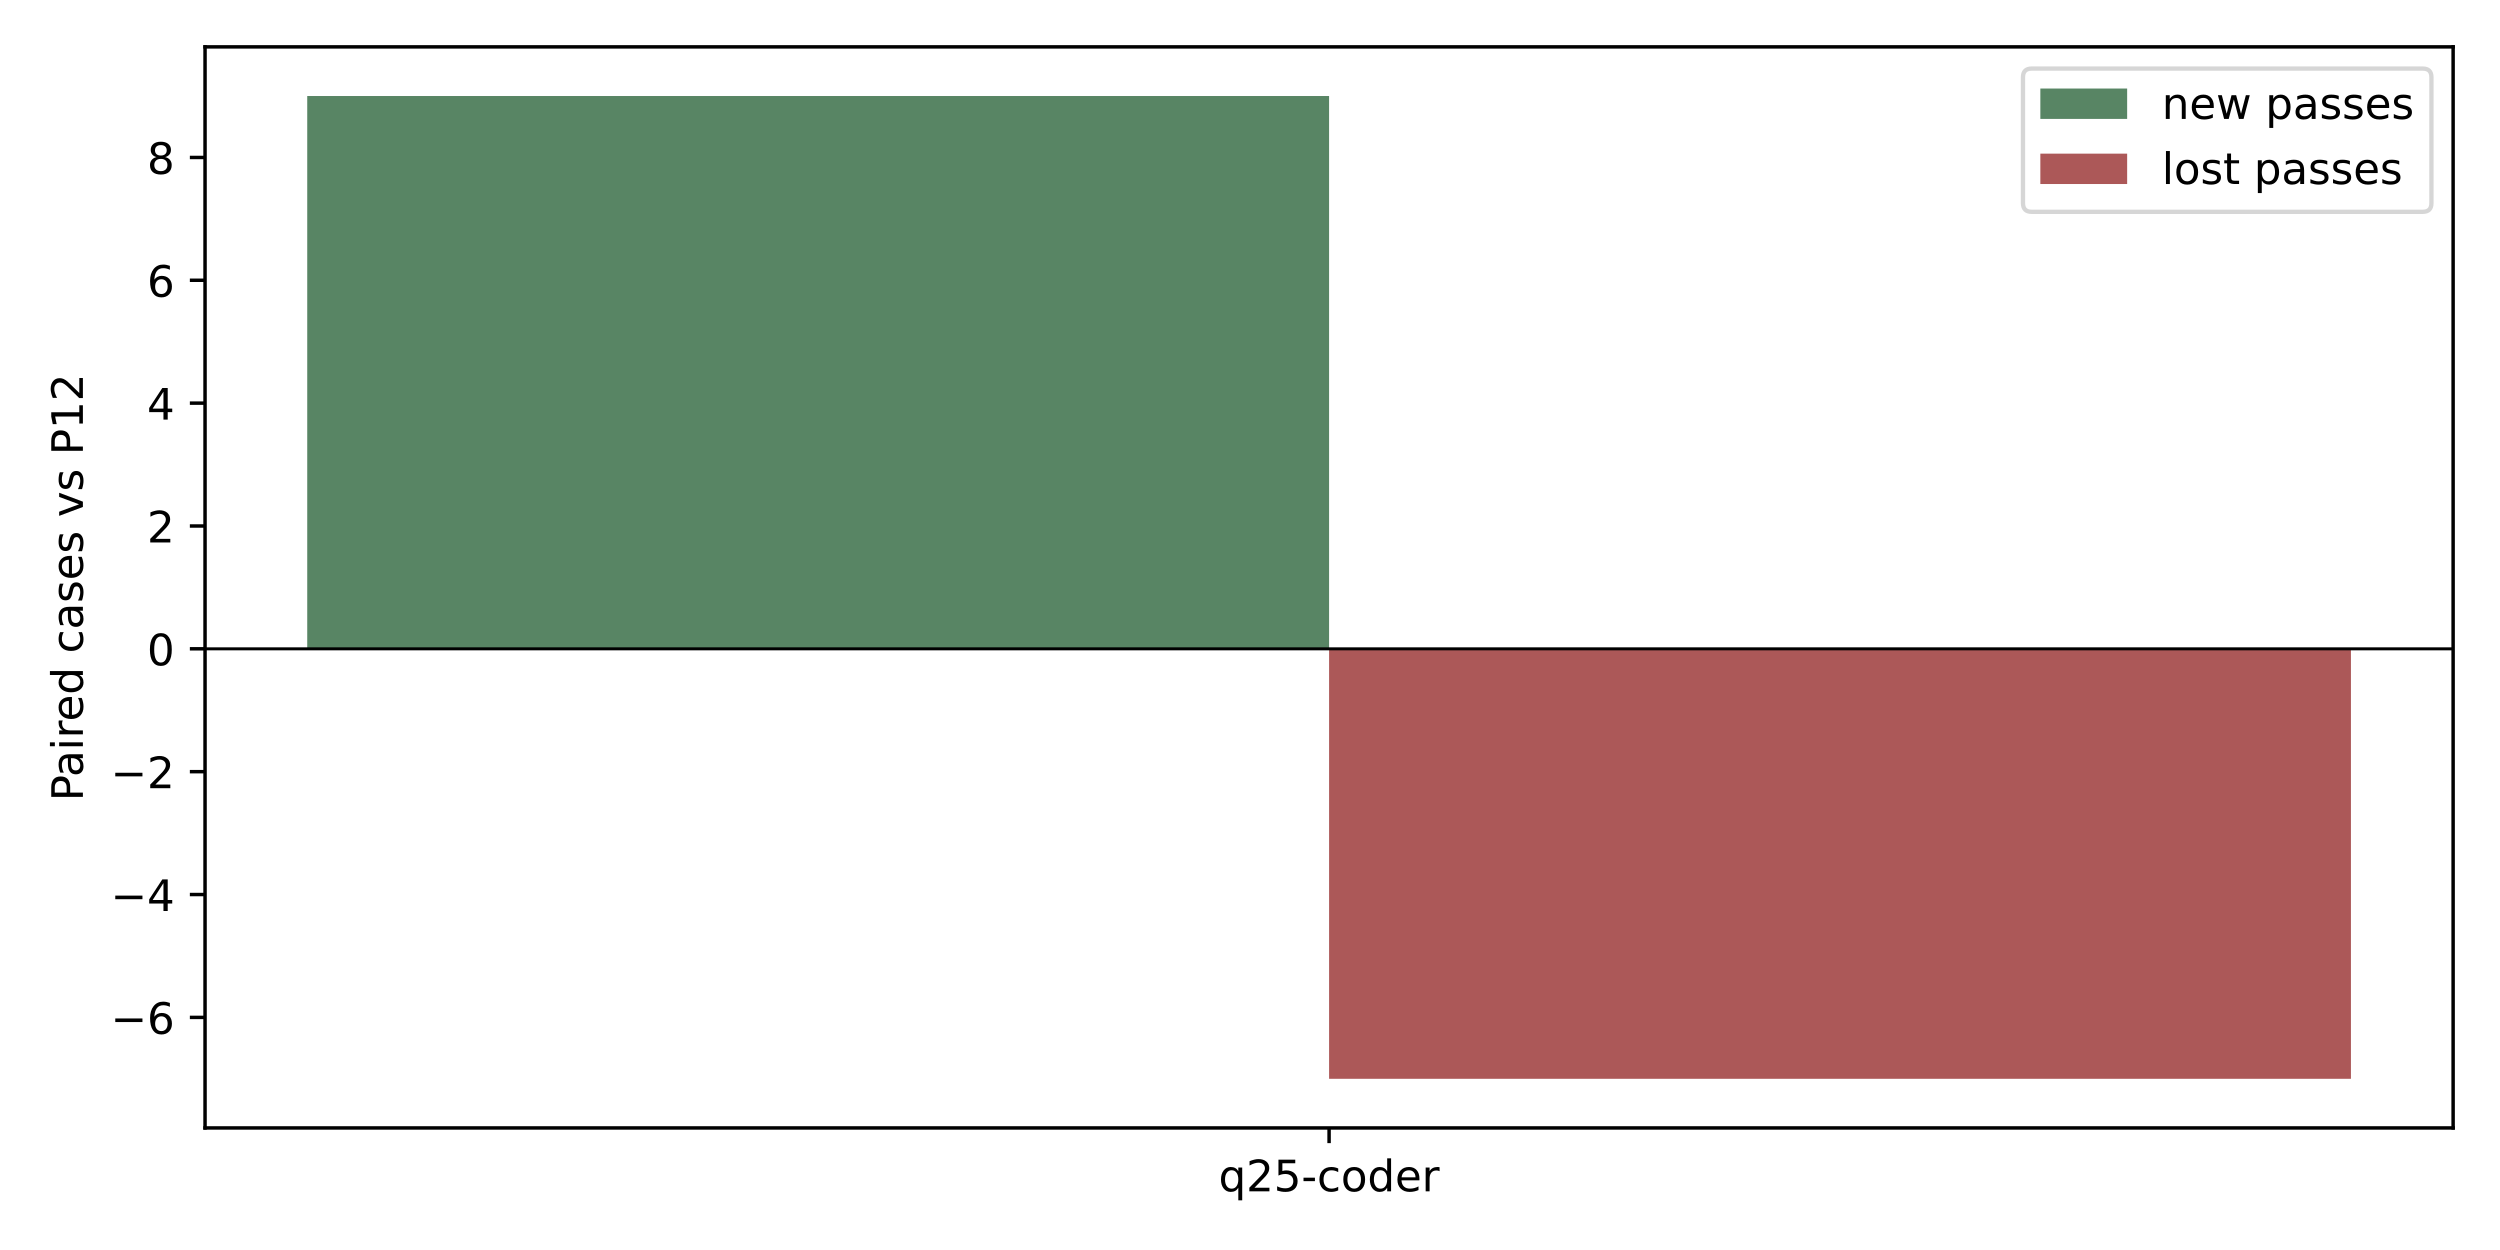
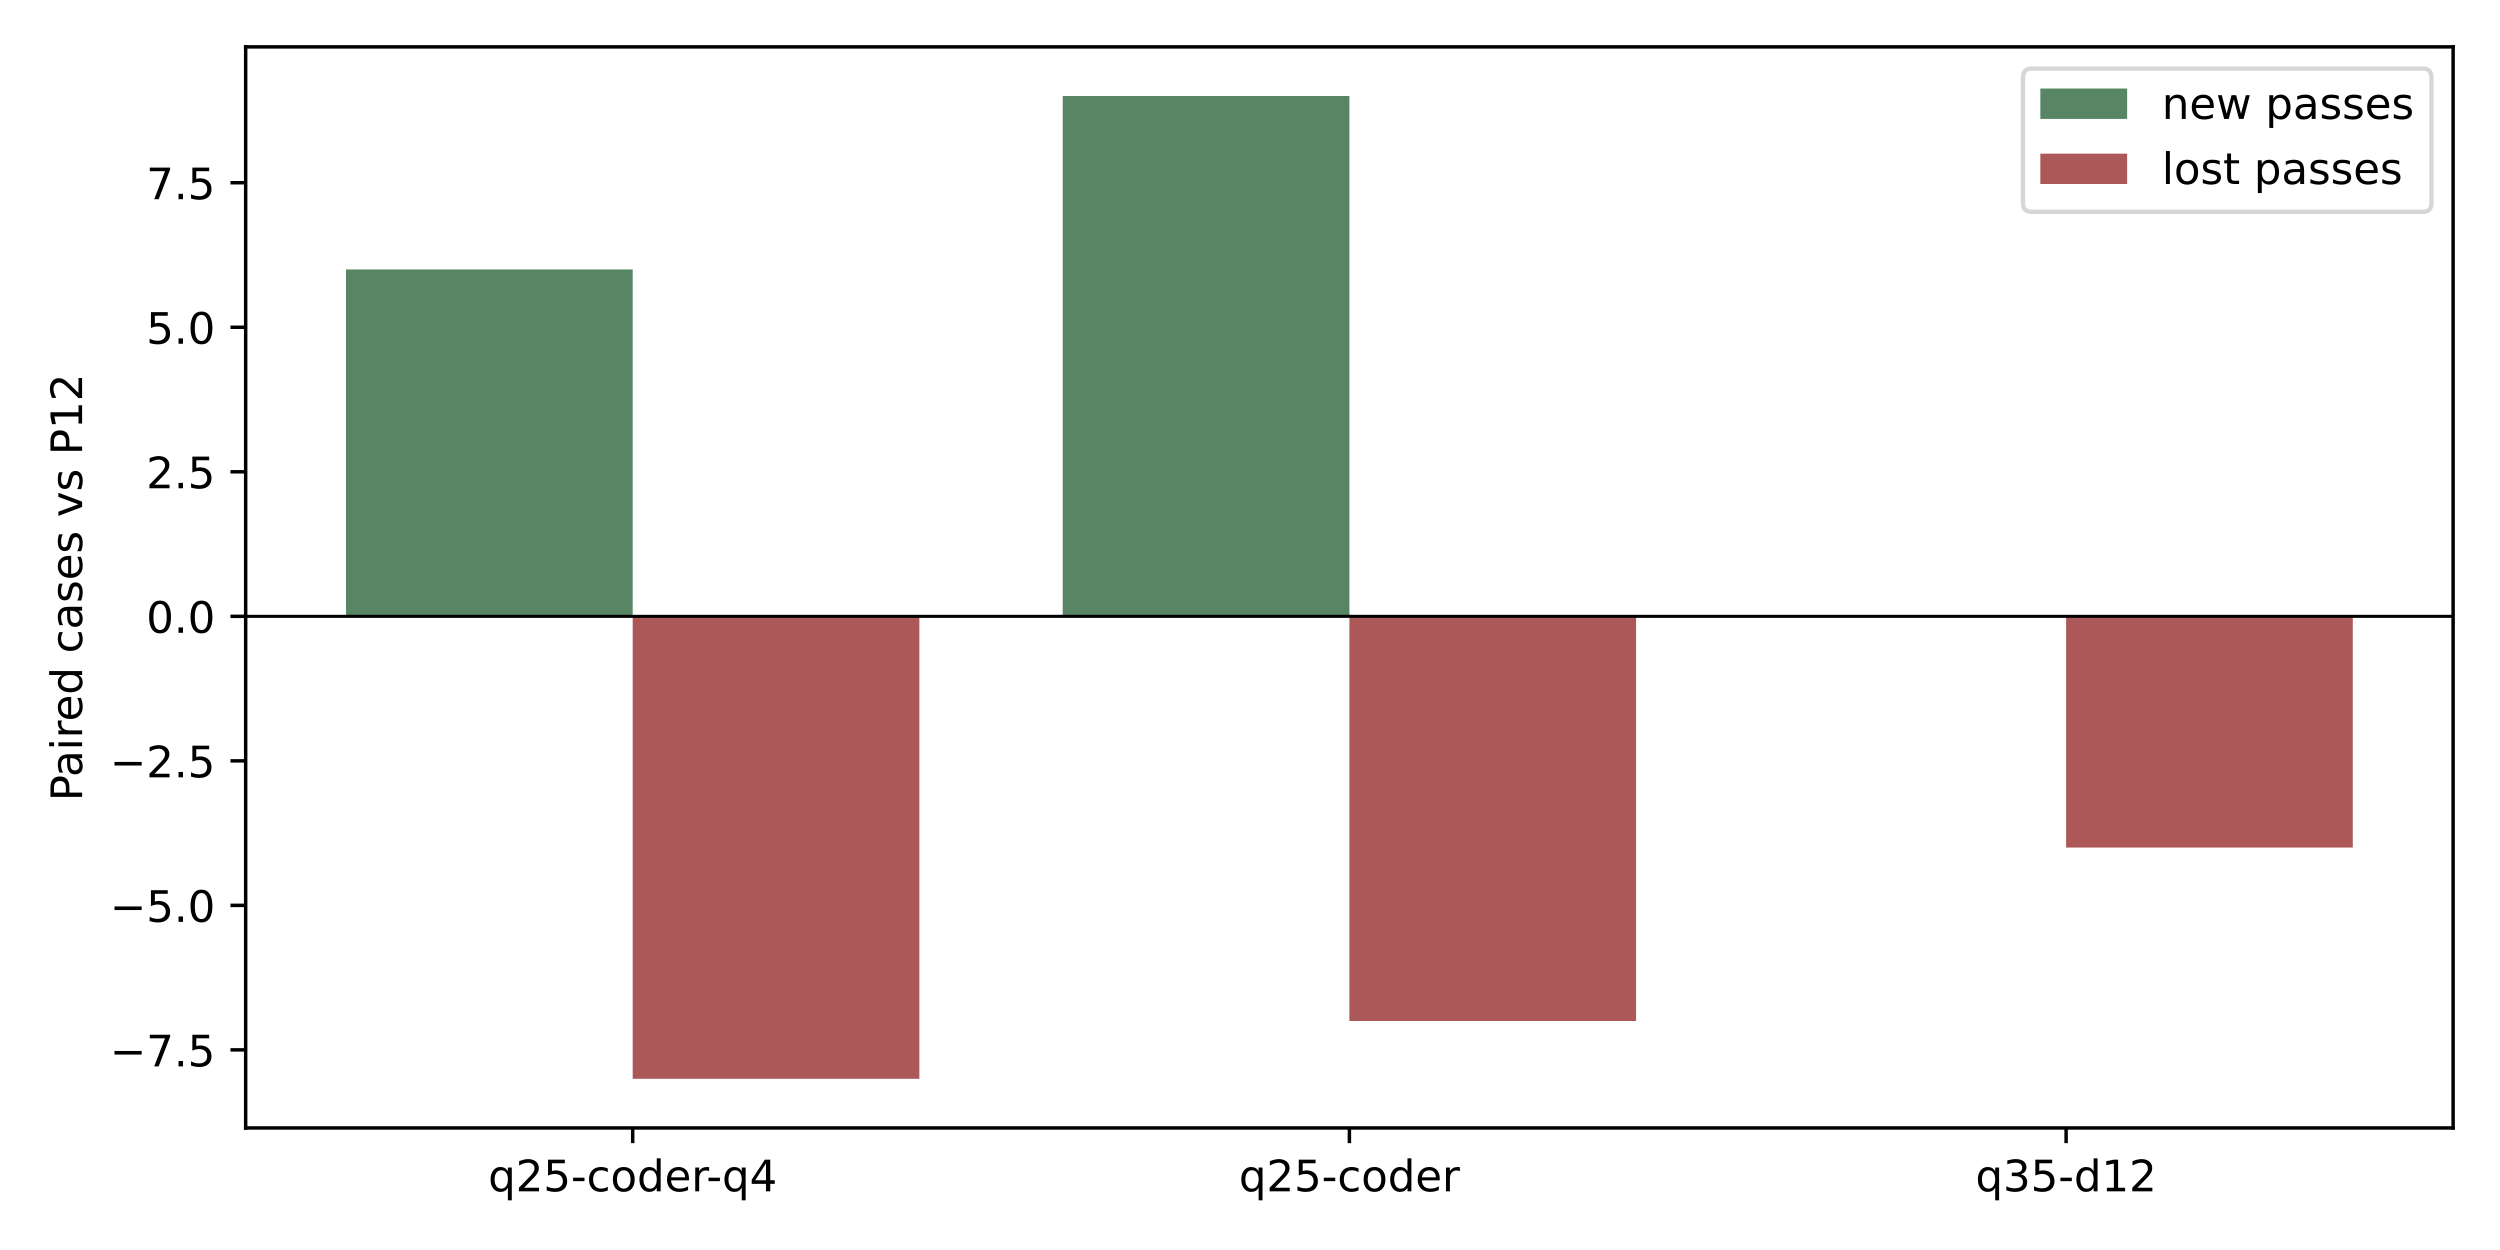
<svg xmlns="http://www.w3.org/2000/svg" xmlns:xlink="http://www.w3.org/1999/xlink" width="576pt" height="288pt" viewBox="0 0 576 288" version="1.1">
  <defs>
    <style type="text/css">*{stroke-linejoin: round; stroke-linecap: butt}</style>
  </defs>
  <g id="figure_1">
    <g id="patch_1">
-       <path d="M 0 288  L 576 288  L 576 0  L 0 0  z " style="fill: #ffffff" />
+       <path d="M 0 288 L 576 288 L 576 0 L 0 0 z " style="fill: #ffffff" />
    </g>
    <g id="axes_1">
      <g id="patch_2">
-         <path d="M 47.242 259.878  L 565.2 259.878  L 565.2 10.8  L 47.242 10.8  z " style="fill: #ffffff" />
+         <path d="M 56.602 259.878 L 565.2 259.878 L 565.2 10.8 L 56.602 10.8 z " style="fill: #ffffff" />
      </g>
      <g id="patch_3">
-         <path d="M 70.786 149.491  L 306.221 149.491  L 306.221 22.122  L 70.786 22.122  z " clip-path="url(#p731bae2069)" style="fill: #588564" />
+         <path d="M 79.72 141.999 L 145.772 141.999 L 145.772 62.081 L 79.72 62.081 z " clip-path="url(#p92dce01697)" style="fill: #588564" />
      </g>
      <g id="patch_4">
-         <path d="M 306.221 149.491  L 541.656 149.491  L 541.656 248.556  L 306.221 248.556  z " clip-path="url(#p731bae2069)" style="fill: #ac5858" />
+         <path d="M 244.85 141.999 L 310.901 141.999 L 310.901 22.122 L 244.85 22.122 z " clip-path="url(#p92dce01697)" style="fill: #588564" />
+       </g>
+       <g id="patch_5">
+         <path d="M 409.979 141.999 L 476.03 141.999 L 476.03 141.999 L 409.979 141.999 z " clip-path="url(#p92dce01697)" style="fill: #588564" />
+       </g>
+       <g id="patch_6">
+         <path d="M 145.772 141.999 L 211.824 141.999 L 211.824 248.556 L 145.772 248.556 z " clip-path="url(#p92dce01697)" style="fill: #ac5858" />
+       </g>
+       <g id="patch_7">
+         <path d="M 310.901 141.999 L 376.953 141.999 L 376.953 235.236 L 310.901 235.236 z " clip-path="url(#p92dce01697)" style="fill: #ac5858" />
+       </g>
+       <g id="patch_8">
+         <path d="M 476.03 141.999 L 542.082 141.999 L 542.082 195.277 L 476.03 195.277 z " clip-path="url(#p92dce01697)" style="fill: #ac5858" />
      </g>
      <g id="matplotlib.axis_1">
        <g id="xtick_1">
          <g id="line2d_1">
            <defs>
-               <path id="m1dcb32cf95" d="M 0 0  L 0 3.5  " style="stroke: #000000; stroke-width: 0.8" />
-             </defs>
-             <g>
-               <use xlink:href="#m1dcb32cf95" x="306.221" y="259.878" style="stroke: #000000; stroke-width: 0.8" />
+               <path id="mced499e63e" d="M 0 0 L 0 3.5 " style="stroke: #000000; stroke-width: 0.8" />
+             </defs>
+             <g>
+               <use xlink:href="#mced499e63e" x="145.772" y="259.878" style="stroke: #000000; stroke-width: 0.8" />
            </g>
          </g>
          <g id="text_1">
-             <g transform="translate(280.7657 274.4761) scale(0.1 -0.1)">
+             <g transform="translate(112.4767 274.4761) scale(0.1 -0.1)">
              <defs>
-                 <path id="DejaVuSans-54" d="M 947 1747  Q 947 1113 1208 752  Q 1469 391 1925 391  Q 2381 391 2643 752  Q 2906 1113 2906 1747  Q 2906 2381 2643 2742  Q 2381 3103 1925 3103  Q 1469 3103 1208 2742  Q 947 2381 947 1747  z M 2906 525  Q 2725 213 2448 61  Q 2172 -91 1784 -91  Q 1150 -91 751 415  Q 353 922 353 1747  Q 353 2572 751 3078  Q 1150 3584 1784 3584  Q 2172 3584 2448 3432  Q 2725 3281 2906 2969  L 2906 3500  L 3481 3500  L 3481 -1331  L 2906 -1331  L 2906 525  z " transform="scale(0.015625)" />
-                 <path id="DejaVuSans-15" d="M 1228 531  L 3431 531  L 3431 0  L 469 0  L 469 531  Q 828 903 1448 1529  Q 2069 2156 2228 2338  Q 2531 2678 2651 2914  Q 2772 3150 2772 3378  Q 2772 3750 2511 3984  Q 2250 4219 1831 4219  Q 1534 4219 1204 4116  Q 875 4013 500 3803  L 500 4441  Q 881 4594 1212 4672  Q 1544 4750 1819 4750  Q 2544 4750 2975 4387  Q 3406 4025 3406 3419  Q 3406 3131 3298 2873  Q 3191 2616 2906 2266  Q 2828 2175 2409 1742  Q 1991 1309 1228 531  z " transform="scale(0.015625)" />
-                 <path id="DejaVuSans-18" d="M 691 4666  L 3169 4666  L 3169 4134  L 1269 4134  L 1269 2991  Q 1406 3038 1543 3061  Q 1681 3084 1819 3084  Q 2600 3084 3056 2656  Q 3513 2228 3513 1497  Q 3513 744 3044 326  Q 2575 -91 1722 -91  Q 1428 -91 1123 -41  Q 819 9 494 109  L 494 744  Q 775 591 1075 516  Q 1375 441 1709 441  Q 2250 441 2565 725  Q 2881 1009 2881 1497  Q 2881 1984 2565 2268  Q 2250 2553 1709 2553  Q 1456 2553 1204 2497  Q 953 2441 691 2322  L 691 4666  z " transform="scale(0.015625)" />
-                 <path id="DejaVuSans-10" d="M 313 2009  L 1997 2009  L 1997 1497  L 313 1497  L 313 2009  z " transform="scale(0.015625)" />
-                 <path id="DejaVuSans-46" d="M 3122 3366  L 3122 2828  Q 2878 2963 2633 3030  Q 2388 3097 2138 3097  Q 1578 3097 1268 2742  Q 959 2388 959 1747  Q 959 1106 1268 751  Q 1578 397 2138 397  Q 2388 397 2633 464  Q 2878 531 3122 666  L 3122 134  Q 2881 22 2623 -34  Q 2366 -91 2075 -91  Q 1284 -91 818 406  Q 353 903 353 1747  Q 353 2603 823 3093  Q 1294 3584 2113 3584  Q 2378 3584 2631 3529  Q 2884 3475 3122 3366  z " transform="scale(0.015625)" />
-                 <path id="DejaVuSans-52" d="M 1959 3097  Q 1497 3097 1228 2736  Q 959 2375 959 1747  Q 959 1119 1226 758  Q 1494 397 1959 397  Q 2419 397 2687 759  Q 2956 1122 2956 1747  Q 2956 2369 2687 2733  Q 2419 3097 1959 3097  z M 1959 3584  Q 2709 3584 3137 3096  Q 3566 2609 3566 1747  Q 3566 888 3137 398  Q 2709 -91 1959 -91  Q 1206 -91 779 398  Q 353 888 353 1747  Q 353 2609 779 3096  Q 1206 3584 1959 3584  z " transform="scale(0.015625)" />
-                 <path id="DejaVuSans-47" d="M 2906 2969  L 2906 4863  L 3481 4863  L 3481 0  L 2906 0  L 2906 525  Q 2725 213 2448 61  Q 2172 -91 1784 -91  Q 1150 -91 751 415  Q 353 922 353 1747  Q 353 2572 751 3078  Q 1150 3584 1784 3584  Q 2172 3584 2448 3432  Q 2725 3281 2906 2969  z M 947 1747  Q 947 1113 1208 752  Q 1469 391 1925 391  Q 2381 391 2643 752  Q 2906 1113 2906 1747  Q 2906 2381 2643 2742  Q 2381 3103 1925 3103  Q 1469 3103 1208 2742  Q 947 2381 947 1747  z " transform="scale(0.015625)" />
-                 <path id="DejaVuSans-48" d="M 3597 1894  L 3597 1613  L 953 1613  Q 991 1019 1311 708  Q 1631 397 2203 397  Q 2534 397 2845 478  Q 3156 559 3463 722  L 3463 178  Q 3153 47 2828 -22  Q 2503 -91 2169 -91  Q 1331 -91 842 396  Q 353 884 353 1716  Q 353 2575 817 3079  Q 1281 3584 2069 3584  Q 2775 3584 3186 3129  Q 3597 2675 3597 1894  z M 3022 2063  Q 3016 2534 2758 2815  Q 2500 3097 2075 3097  Q 1594 3097 1305 2825  Q 1016 2553 972 2059  L 3022 2063  z " transform="scale(0.015625)" />
-                 <path id="DejaVuSans-55" d="M 2631 2963  Q 2534 3019 2420 3045  Q 2306 3072 2169 3072  Q 1681 3072 1420 2755  Q 1159 2438 1159 1844  L 1159 0  L 581 0  L 581 3500  L 1159 3500  L 1159 2956  Q 1341 3275 1631 3429  Q 1922 3584 2338 3584  Q 2397 3584 2469 3576  Q 2541 3569 2628 3553  L 2631 2963  z " transform="scale(0.015625)" />
+                 <path id="DejaVuSans-54" d="M 947 1747 Q 947 1113 1208 752 Q 1469 391 1925 391 Q 2381 391 2643 752 Q 2906 1113 2906 1747 Q 2906 2381 2643 2742 Q 2381 3103 1925 3103 Q 1469 3103 1208 2742 Q 947 2381 947 1747 z M 2906 525 Q 2725 213 2448 61 Q 2172 -91 1784 -91 Q 1150 -91 751 415 Q 353 922 353 1747 Q 353 2572 751 3078 Q 1150 3584 1784 3584 Q 2172 3584 2448 3432 Q 2725 3281 2906 2969 L 2906 3500 L 3481 3500 L 3481 -1331 L 2906 -1331 L 2906 525 z " transform="scale(0.015625)" />
+                 <path id="DejaVuSans-15" d="M 1228 531 L 3431 531 L 3431 0 L 469 0 L 469 531 Q 828 903 1448 1529 Q 2069 2156 2228 2338 Q 2531 2678 2651 2914 Q 2772 3150 2772 3378 Q 2772 3750 2511 3984 Q 2250 4219 1831 4219 Q 1534 4219 1204 4116 Q 875 4013 500 3803 L 500 4441 Q 881 4594 1212 4672 Q 1544 4750 1819 4750 Q 2544 4750 2975 4387 Q 3406 4025 3406 3419 Q 3406 3131 3298 2873 Q 3191 2616 2906 2266 Q 2828 2175 2409 1742 Q 1991 1309 1228 531 z " transform="scale(0.015625)" />
+                 <path id="DejaVuSans-18" d="M 691 4666 L 3169 4666 L 3169 4134 L 1269 4134 L 1269 2991 Q 1406 3038 1543 3061 Q 1681 3084 1819 3084 Q 2600 3084 3056 2656 Q 3513 2228 3513 1497 Q 3513 744 3044 326 Q 2575 -91 1722 -91 Q 1428 -91 1123 -41 Q 819 9 494 109 L 494 744 Q 775 591 1075 516 Q 1375 441 1709 441 Q 2250 441 2565 725 Q 2881 1009 2881 1497 Q 2881 1984 2565 2268 Q 2250 2553 1709 2553 Q 1456 2553 1204 2497 Q 953 2441 691 2322 L 691 4666 z " transform="scale(0.015625)" />
+                 <path id="DejaVuSans-10" d="M 313 2009 L 1997 2009 L 1997 1497 L 313 1497 L 313 2009 z " transform="scale(0.015625)" />
+                 <path id="DejaVuSans-46" d="M 3122 3366 L 3122 2828 Q 2878 2963 2633 3030 Q 2388 3097 2138 3097 Q 1578 3097 1268 2742 Q 959 2388 959 1747 Q 959 1106 1268 751 Q 1578 397 2138 397 Q 2388 397 2633 464 Q 2878 531 3122 666 L 3122 134 Q 2881 22 2623 -34 Q 2366 -91 2075 -91 Q 1284 -91 818 406 Q 353 903 353 1747 Q 353 2603 823 3093 Q 1294 3584 2113 3584 Q 2378 3584 2631 3529 Q 2884 3475 3122 3366 z " transform="scale(0.015625)" />
+                 <path id="DejaVuSans-52" d="M 1959 3097 Q 1497 3097 1228 2736 Q 959 2375 959 1747 Q 959 1119 1226 758 Q 1494 397 1959 397 Q 2419 397 2687 759 Q 2956 1122 2956 1747 Q 2956 2369 2687 2733 Q 2419 3097 1959 3097 z M 1959 3584 Q 2709 3584 3137 3096 Q 3566 2609 3566 1747 Q 3566 888 3137 398 Q 2709 -91 1959 -91 Q 1206 -91 779 398 Q 353 888 353 1747 Q 353 2609 779 3096 Q 1206 3584 1959 3584 z " transform="scale(0.015625)" />
+                 <path id="DejaVuSans-47" d="M 2906 2969 L 2906 4863 L 3481 4863 L 3481 0 L 2906 0 L 2906 525 Q 2725 213 2448 61 Q 2172 -91 1784 -91 Q 1150 -91 751 415 Q 353 922 353 1747 Q 353 2572 751 3078 Q 1150 3584 1784 3584 Q 2172 3584 2448 3432 Q 2725 3281 2906 2969 z M 947 1747 Q 947 1113 1208 752 Q 1469 391 1925 391 Q 2381 391 2643 752 Q 2906 1113 2906 1747 Q 2906 2381 2643 2742 Q 2381 3103 1925 3103 Q 1469 3103 1208 2742 Q 947 2381 947 1747 z " transform="scale(0.015625)" />
+                 <path id="DejaVuSans-48" d="M 3597 1894 L 3597 1613 L 953 1613 Q 991 1019 1311 708 Q 1631 397 2203 397 Q 2534 397 2845 478 Q 3156 559 3463 722 L 3463 178 Q 3153 47 2828 -22 Q 2503 -91 2169 -91 Q 1331 -91 842 396 Q 353 884 353 1716 Q 353 2575 817 3079 Q 1281 3584 2069 3584 Q 2775 3584 3186 3129 Q 3597 2675 3597 1894 z M 3022 2063 Q 3016 2534 2758 2815 Q 2500 3097 2075 3097 Q 1594 3097 1305 2825 Q 1016 2553 972 2059 L 3022 2063 z " transform="scale(0.015625)" />
+                 <path id="DejaVuSans-55" d="M 2631 2963 Q 2534 3019 2420 3045 Q 2306 3072 2169 3072 Q 1681 3072 1420 2755 Q 1159 2438 1159 1844 L 1159 0 L 581 0 L 581 3500 L 1159 3500 L 1159 2956 Q 1341 3275 1631 3429 Q 1922 3584 2338 3584 Q 2397 3584 2469 3576 Q 2541 3569 2628 3553 L 2631 2963 z " transform="scale(0.015625)" />
+                 <path id="DejaVuSans-17" d="M 2419 4116 L 825 1625 L 2419 1625 L 2419 4116 z M 2253 4666 L 3047 4666 L 3047 1625 L 3713 1625 L 3713 1100 L 3047 1100 L 3047 0 L 2419 0 L 2419 1100 L 313 1100 L 313 1709 L 2253 4666 z " transform="scale(0.015625)" />
              </defs>
              <use xlink:href="#DejaVuSans-54" />
              <use xlink:href="#DejaVuSans-15" transform="translate(63.48438 0)" />
              <use xlink:href="#DejaVuSans-18" transform="translate(127.1094 0)" />
              <use xlink:href="#DejaVuSans-10" transform="translate(190.7344 0)" />
              <use xlink:href="#DejaVuSans-46" transform="translate(226.8125 0)" />
              <use xlink:href="#DejaVuSans-52" transform="translate(281.7969 0)" />
              <use xlink:href="#DejaVuSans-47" transform="translate(342.9844 0)" />
              <use xlink:href="#DejaVuSans-48" transform="translate(406.4688 0)" />
              <use xlink:href="#DejaVuSans-55" transform="translate(468 0)" />
+               <use xlink:href="#DejaVuSans-10" transform="translate(502.7188 0)" />
+               <use xlink:href="#DejaVuSans-54" transform="translate(538.7969 0)" />
+               <use xlink:href="#DejaVuSans-17" transform="translate(602.2812 0)" />
+             </g>
+           </g>
+         </g>
+         <g id="xtick_2">
+           <g id="line2d_2">
+             <g>
+               <use xlink:href="#mced499e63e" x="310.901" y="259.878" style="stroke: #000000; stroke-width: 0.8" />
+             </g>
+           </g>
+           <g id="text_2">
+             <g transform="translate(285.4457 274.4761) scale(0.1 -0.1)">
+               <use xlink:href="#DejaVuSans-54" />
+               <use xlink:href="#DejaVuSans-15" transform="translate(63.48438 0)" />
+               <use xlink:href="#DejaVuSans-18" transform="translate(127.1094 0)" />
+               <use xlink:href="#DejaVuSans-10" transform="translate(190.7344 0)" />
+               <use xlink:href="#DejaVuSans-46" transform="translate(226.8125 0)" />
+               <use xlink:href="#DejaVuSans-52" transform="translate(281.7969 0)" />
+               <use xlink:href="#DejaVuSans-47" transform="translate(342.9844 0)" />
+               <use xlink:href="#DejaVuSans-48" transform="translate(406.4688 0)" />
+               <use xlink:href="#DejaVuSans-55" transform="translate(468 0)" />
+             </g>
+           </g>
+         </g>
+         <g id="xtick_3">
+           <g id="line2d_3">
+             <g>
+               <use xlink:href="#mced499e63e" x="476.03" y="259.878" style="stroke: #000000; stroke-width: 0.8" />
+             </g>
+           </g>
+           <g id="text_3">
+             <g transform="translate(455.1529 274.4761) scale(0.1 -0.1)">
+               <defs>
+                 <path id="DejaVuSans-16" d="M 2597 2516 Q 3050 2419 3304 2112 Q 3559 1806 3559 1356 Q 3559 666 3084 287 Q 2609 -91 1734 -91 Q 1441 -91 1130 -33 Q 819 25 488 141 L 488 750 Q 750 597 1062 519 Q 1375 441 1716 441 Q 2309 441 2620 675 Q 2931 909 2931 1356 Q 2931 1769 2642 2001 Q 2353 2234 1838 2234 L 1294 2234 L 1294 2753 L 1863 2753 Q 2328 2753 2575 2939 Q 2822 3125 2822 3475 Q 2822 3834 2567 4026 Q 2313 4219 1838 4219 Q 1578 4219 1281 4162 Q 984 4106 628 3988 L 628 4550 Q 988 4650 1302 4700 Q 1616 4750 1894 4750 Q 2613 4750 3031 4423 Q 3450 4097 3450 3541 Q 3450 3153 3228 2886 Q 3006 2619 2597 2516 z " transform="scale(0.015625)" />
+                 <path id="DejaVuSans-14" d="M 794 531 L 1825 531 L 1825 4091 L 703 3866 L 703 4441 L 1819 4666 L 2450 4666 L 2450 531 L 3481 531 L 3481 0 L 794 0 L 794 531 z " transform="scale(0.015625)" />
+               </defs>
+               <use xlink:href="#DejaVuSans-54" />
+               <use xlink:href="#DejaVuSans-16" transform="translate(63.48438 0)" />
+               <use xlink:href="#DejaVuSans-18" transform="translate(127.1094 0)" />
+               <use xlink:href="#DejaVuSans-10" transform="translate(190.7344 0)" />
+               <use xlink:href="#DejaVuSans-47" transform="translate(226.8125 0)" />
+               <use xlink:href="#DejaVuSans-14" transform="translate(290.2969 0)" />
+               <use xlink:href="#DejaVuSans-15" transform="translate(353.9219 0)" />
            </g>
          </g>
        </g>
      </g>
      <g id="matplotlib.axis_2">
        <g id="ytick_1">
-           <g id="line2d_2">
-             <defs>
-               <path id="m003f78b3e0" d="M 0 0  L -3.5 0  " style="stroke: #000000; stroke-width: 0.8" />
-             </defs>
-             <g>
-               <use xlink:href="#m003f78b3e0" x="47.242" y="234.404" style="stroke: #000000; stroke-width: 0.8" />
-             </g>
-           </g>
-           <g id="text_2">
-             <g transform="translate(25.50016 238.2026) scale(0.1 -0.1)">
+           <g id="line2d_4">
+             <defs>
+               <path id="m0c34bf6de0" d="M 0 0 L -3.5 0 " style="stroke: #000000; stroke-width: 0.8" />
+             </defs>
+             <g>
+               <use xlink:href="#m0c34bf6de0" x="56.602" y="241.896" style="stroke: #000000; stroke-width: 0.8" />
+             </g>
+           </g>
+           <g id="text_4">
+             <g transform="translate(25.31953 245.6949) scale(0.1 -0.1)">
              <defs>
-                 <path id="DejaVuSans-c9c" d="M 678 2272  L 4684 2272  L 4684 1741  L 678 1741  L 678 2272  z " transform="scale(0.015625)" />
-                 <path id="DejaVuSans-19" d="M 2113 2584  Q 1688 2584 1439 2293  Q 1191 2003 1191 1497  Q 1191 994 1439 701  Q 1688 409 2113 409  Q 2538 409 2786 701  Q 3034 994 3034 1497  Q 3034 2003 2786 2293  Q 2538 2584 2113 2584  z M 3366 4563  L 3366 3988  Q 3128 4100 2886 4159  Q 2644 4219 2406 4219  Q 1781 4219 1451 3797  Q 1122 3375 1075 2522  Q 1259 2794 1537 2939  Q 1816 3084 2150 3084  Q 2853 3084 3261 2657  Q 3669 2231 3669 1497  Q 3669 778 3244 343  Q 2819 -91 2113 -91  Q 1303 -91 875 529  Q 447 1150 447 2328  Q 447 3434 972 4092  Q 1497 4750 2381 4750  Q 2619 4750 2861 4703  Q 3103 4656 3366 4563  z " transform="scale(0.015625)" />
+                 <path id="DejaVuSans-c9c" d="M 678 2272 L 4684 2272 L 4684 1741 L 678 1741 L 678 2272 z " transform="scale(0.015625)" />
+                 <path id="DejaVuSans-1a" d="M 525 4666 L 3525 4666 L 3525 4397 L 1831 0 L 1172 0 L 2766 4134 L 525 4134 L 525 4666 z " transform="scale(0.015625)" />
+                 <path id="DejaVuSans-11" d="M 684 794 L 1344 794 L 1344 0 L 684 0 L 684 794 z " transform="scale(0.015625)" />
              </defs>
              <use xlink:href="#DejaVuSans-c9c" />
-               <use xlink:href="#DejaVuSans-19" transform="translate(83.79688 0)" />
+               <use xlink:href="#DejaVuSans-1a" transform="translate(83.79688 0)" />
+               <use xlink:href="#DejaVuSans-11" transform="translate(147.4219 0)" />
+               <use xlink:href="#DejaVuSans-18" transform="translate(179.2031 0)" />
            </g>
          </g>
        </g>
        <g id="ytick_2">
-           <g id="line2d_3">
-             <g>
-               <use xlink:href="#m003f78b3e0" x="47.242" y="206.1" style="stroke: #000000; stroke-width: 0.8" />
-             </g>
-           </g>
-           <g id="text_3">
-             <g transform="translate(25.50016 209.8984) scale(0.1 -0.1)">
+           <g id="line2d_5">
+             <g>
+               <use xlink:href="#m0c34bf6de0" x="56.602" y="208.597" style="stroke: #000000; stroke-width: 0.8" />
+             </g>
+           </g>
+           <g id="text_5">
+             <g transform="translate(25.31953 212.3958) scale(0.1 -0.1)">
              <defs>
-                 <path id="DejaVuSans-17" d="M 2419 4116  L 825 1625  L 2419 1625  L 2419 4116  z M 2253 4666  L 3047 4666  L 3047 1625  L 3713 1625  L 3713 1100  L 3047 1100  L 3047 0  L 2419 0  L 2419 1100  L 313 1100  L 313 1709  L 2253 4666  z " transform="scale(0.015625)" />
+                 <path id="DejaVuSans-13" d="M 2034 4250 Q 1547 4250 1301 3770 Q 1056 3291 1056 2328 Q 1056 1369 1301 889 Q 1547 409 2034 409 Q 2525 409 2770 889 Q 3016 1369 3016 2328 Q 3016 3291 2770 3770 Q 2525 4250 2034 4250 z M 2034 4750 Q 2819 4750 3233 4129 Q 3647 3509 3647 2328 Q 3647 1150 3233 529 Q 2819 -91 2034 -91 Q 1250 -91 836 529 Q 422 1150 422 2328 Q 422 3509 836 4129 Q 1250 4750 2034 4750 z " transform="scale(0.015625)" />
              </defs>
              <use xlink:href="#DejaVuSans-c9c" />
-               <use xlink:href="#DejaVuSans-17" transform="translate(83.79688 0)" />
+               <use xlink:href="#DejaVuSans-18" transform="translate(83.79688 0)" />
+               <use xlink:href="#DejaVuSans-11" transform="translate(147.4219 0)" />
+               <use xlink:href="#DejaVuSans-13" transform="translate(179.2031 0)" />
            </g>
          </g>
        </g>
        <g id="ytick_3">
-           <g id="line2d_4">
-             <g>
-               <use xlink:href="#m003f78b3e0" x="47.242" y="177.795" style="stroke: #000000; stroke-width: 0.8" />
-             </g>
-           </g>
-           <g id="text_4">
-             <g transform="translate(25.50016 181.5941) scale(0.1 -0.1)">
+           <g id="line2d_6">
+             <g>
+               <use xlink:href="#m0c34bf6de0" x="56.602" y="175.298" style="stroke: #000000; stroke-width: 0.8" />
+             </g>
+           </g>
+           <g id="text_6">
+             <g transform="translate(25.31953 179.0966) scale(0.1 -0.1)">
              <use xlink:href="#DejaVuSans-c9c" />
              <use xlink:href="#DejaVuSans-15" transform="translate(83.79688 0)" />
+               <use xlink:href="#DejaVuSans-11" transform="translate(147.4219 0)" />
+               <use xlink:href="#DejaVuSans-18" transform="translate(179.2031 0)" />
            </g>
          </g>
        </g>
        <g id="ytick_4">
-           <g id="line2d_5">
-             <g>
-               <use xlink:href="#m003f78b3e0" x="47.242" y="149.491" style="stroke: #000000; stroke-width: 0.8" />
-             </g>
-           </g>
-           <g id="text_5">
-             <g transform="translate(33.87984 153.2898) scale(0.1 -0.1)">
-               <defs>
-                 <path id="DejaVuSans-13" d="M 2034 4250  Q 1547 4250 1301 3770  Q 1056 3291 1056 2328  Q 1056 1369 1301 889  Q 1547 409 2034 409  Q 2525 409 2770 889  Q 3016 1369 3016 2328  Q 3016 3291 2770 3770  Q 2525 4250 2034 4250  z M 2034 4750  Q 2819 4750 3233 4129  Q 3647 3509 3647 2328  Q 3647 1150 3233 529  Q 2819 -91 2034 -91  Q 1250 -91 836 529  Q 422 1150 422 2328  Q 422 3509 836 4129  Q 1250 4750 2034 4750  z " transform="scale(0.015625)" />
-               </defs>
+           <g id="line2d_7">
+             <g>
+               <use xlink:href="#m0c34bf6de0" x="56.602" y="141.999" style="stroke: #000000; stroke-width: 0.8" />
+             </g>
+           </g>
+           <g id="text_7">
+             <g transform="translate(33.69922 145.7975) scale(0.1 -0.1)">
              <use xlink:href="#DejaVuSans-13" />
+               <use xlink:href="#DejaVuSans-11" transform="translate(63.625 0)" />
+               <use xlink:href="#DejaVuSans-13" transform="translate(95.40625 0)" />
            </g>
          </g>
        </g>
        <g id="ytick_5">
-           <g id="line2d_6">
-             <g>
-               <use xlink:href="#m003f78b3e0" x="47.242" y="121.187" style="stroke: #000000; stroke-width: 0.8" />
-             </g>
-           </g>
-           <g id="text_6">
-             <g transform="translate(33.87984 124.9855) scale(0.1 -0.1)">
+           <g id="line2d_8">
+             <g>
+               <use xlink:href="#m0c34bf6de0" x="56.602" y="108.7" style="stroke: #000000; stroke-width: 0.8" />
+             </g>
+           </g>
+           <g id="text_8">
+             <g transform="translate(33.69922 112.4983) scale(0.1 -0.1)">
              <use xlink:href="#DejaVuSans-15" />
+               <use xlink:href="#DejaVuSans-11" transform="translate(63.625 0)" />
+               <use xlink:href="#DejaVuSans-18" transform="translate(95.40625 0)" />
            </g>
          </g>
        </g>
        <g id="ytick_6">
-           <g id="line2d_7">
-             <g>
-               <use xlink:href="#m003f78b3e0" x="47.242" y="92.882" style="stroke: #000000; stroke-width: 0.8" />
-             </g>
-           </g>
-           <g id="text_7">
-             <g transform="translate(33.87984 96.68124) scale(0.1 -0.1)">
-               <use xlink:href="#DejaVuSans-17" />
+           <g id="line2d_9">
+             <g>
+               <use xlink:href="#m0c34bf6de0" x="56.602" y="75.4" style="stroke: #000000; stroke-width: 0.8" />
+             </g>
+           </g>
+           <g id="text_9">
+             <g transform="translate(33.69922 79.19918) scale(0.1 -0.1)">
+               <use xlink:href="#DejaVuSans-18" />
+               <use xlink:href="#DejaVuSans-11" transform="translate(63.625 0)" />
+               <use xlink:href="#DejaVuSans-13" transform="translate(95.40625 0)" />
            </g>
          </g>
        </g>
        <g id="ytick_7">
-           <g id="line2d_8">
-             <g>
-               <use xlink:href="#m003f78b3e0" x="47.242" y="64.578" style="stroke: #000000; stroke-width: 0.8" />
-             </g>
-           </g>
-           <g id="text_8">
-             <g transform="translate(33.87984 68.37696) scale(0.1 -0.1)">
-               <use xlink:href="#DejaVuSans-19" />
-             </g>
-           </g>
-         </g>
-         <g id="ytick_8">
-           <g id="line2d_9">
-             <g>
-               <use xlink:href="#m003f78b3e0" x="47.242" y="36.274" style="stroke: #000000; stroke-width: 0.8" />
-             </g>
-           </g>
-           <g id="text_9">
-             <g transform="translate(33.87984 40.07268) scale(0.1 -0.1)">
-               <defs>
-                 <path id="DejaVuSans-1b" d="M 2034 2216  Q 1584 2216 1326 1975  Q 1069 1734 1069 1313  Q 1069 891 1326 650  Q 1584 409 2034 409  Q 2484 409 2743 651  Q 3003 894 3003 1313  Q 3003 1734 2745 1975  Q 2488 2216 2034 2216  z M 1403 2484  Q 997 2584 770 2862  Q 544 3141 544 3541  Q 544 4100 942 4425  Q 1341 4750 2034 4750  Q 2731 4750 3128 4425  Q 3525 4100 3525 3541  Q 3525 3141 3298 2862  Q 3072 2584 2669 2484  Q 3125 2378 3379 2068  Q 3634 1759 3634 1313  Q 3634 634 3220 271  Q 2806 -91 2034 -91  Q 1263 -91 848 271  Q 434 634 434 1313  Q 434 1759 690 2068  Q 947 2378 1403 2484  z M 1172 3481  Q 1172 3119 1398 2916  Q 1625 2713 2034 2713  Q 2441 2713 2670 2916  Q 2900 3119 2900 3481  Q 2900 3844 2670 4047  Q 2441 4250 2034 4250  Q 1625 4250 1398 4047  Q 1172 3844 1172 3481  z " transform="scale(0.015625)" />
-               </defs>
-               <use xlink:href="#DejaVuSans-1b" />
-             </g>
-           </g>
-         </g>
-         <g id="text_10">
-           <g transform="translate(19.09781 184.5865) rotate(-90) scale(0.1 -0.1)">
-             <defs>
-               <path id="DejaVuSans-33" d="M 1259 4147  L 1259 2394  L 2053 2394  Q 2494 2394 2734 2622  Q 2975 2850 2975 3272  Q 2975 3691 2734 3919  Q 2494 4147 2053 4147  L 1259 4147  z M 628 4666  L 2053 4666  Q 2838 4666 3239 4311  Q 3641 3956 3641 3272  Q 3641 2581 3239 2228  Q 2838 1875 2053 1875  L 1259 1875  L 1259 0  L 628 0  L 628 4666  z " transform="scale(0.015625)" />
-               <path id="DejaVuSans-44" d="M 2194 1759  Q 1497 1759 1228 1600  Q 959 1441 959 1056  Q 959 750 1161 570  Q 1363 391 1709 391  Q 2188 391 2477 730  Q 2766 1069 2766 1631  L 2766 1759  L 2194 1759  z M 3341 1997  L 3341 0  L 2766 0  L 2766 531  Q 2569 213 2275 61  Q 1981 -91 1556 -91  Q 1019 -91 701 211  Q 384 513 384 1019  Q 384 1609 779 1909  Q 1175 2209 1959 2209  L 2766 2209  L 2766 2266  Q 2766 2663 2505 2880  Q 2244 3097 1772 3097  Q 1472 3097 1187 3025  Q 903 2953 641 2809  L 641 3341  Q 956 3463 1253 3523  Q 1550 3584 1831 3584  Q 2591 3584 2966 3190  Q 3341 2797 3341 1997  z " transform="scale(0.015625)" />
-               <path id="DejaVuSans-4c" d="M 603 3500  L 1178 3500  L 1178 0  L 603 0  L 603 3500  z M 603 4863  L 1178 4863  L 1178 4134  L 603 4134  L 603 4863  z " transform="scale(0.015625)" />
+           <g id="line2d_10">
+             <g>
+               <use xlink:href="#m0c34bf6de0" x="56.602" y="42.101" style="stroke: #000000; stroke-width: 0.8" />
+             </g>
+           </g>
+           <g id="text_10">
+             <g transform="translate(33.69922 45.90003) scale(0.1 -0.1)">
+               <use xlink:href="#DejaVuSans-1a" />
+               <use xlink:href="#DejaVuSans-11" transform="translate(63.625 0)" />
+               <use xlink:href="#DejaVuSans-18" transform="translate(95.40625 0)" />
+             </g>
+           </g>
+         </g>
+         <g id="text_11">
+           <g transform="translate(18.91719 184.5865) rotate(-90) scale(0.1 -0.1)">
+             <defs>
+               <path id="DejaVuSans-33" d="M 1259 4147 L 1259 2394 L 2053 2394 Q 2494 2394 2734 2622 Q 2975 2850 2975 3272 Q 2975 3691 2734 3919 Q 2494 4147 2053 4147 L 1259 4147 z M 628 4666 L 2053 4666 Q 2838 4666 3239 4311 Q 3641 3956 3641 3272 Q 3641 2581 3239 2228 Q 2838 1875 2053 1875 L 1259 1875 L 1259 0 L 628 0 L 628 4666 z " transform="scale(0.015625)" />
+               <path id="DejaVuSans-44" d="M 2194 1759 Q 1497 1759 1228 1600 Q 959 1441 959 1056 Q 959 750 1161 570 Q 1363 391 1709 391 Q 2188 391 2477 730 Q 2766 1069 2766 1631 L 2766 1759 L 2194 1759 z M 3341 1997 L 3341 0 L 2766 0 L 2766 531 Q 2569 213 2275 61 Q 1981 -91 1556 -91 Q 1019 -91 701 211 Q 384 513 384 1019 Q 384 1609 779 1909 Q 1175 2209 1959 2209 L 2766 2209 L 2766 2266 Q 2766 2663 2505 2880 Q 2244 3097 1772 3097 Q 1472 3097 1187 3025 Q 903 2953 641 2809 L 641 3341 Q 956 3463 1253 3523 Q 1550 3584 1831 3584 Q 2591 3584 2966 3190 Q 3341 2797 3341 1997 z " transform="scale(0.015625)" />
+               <path id="DejaVuSans-4c" d="M 603 3500 L 1178 3500 L 1178 0 L 603 0 L 603 3500 z M 603 4863 L 1178 4863 L 1178 4134 L 603 4134 L 603 4863 z " transform="scale(0.015625)" />
              <path id="DejaVuSans-3" transform="scale(0.015625)" />
-               <path id="DejaVuSans-56" d="M 2834 3397  L 2834 2853  Q 2591 2978 2328 3040  Q 2066 3103 1784 3103  Q 1356 3103 1142 2972  Q 928 2841 928 2578  Q 928 2378 1081 2264  Q 1234 2150 1697 2047  L 1894 2003  Q 2506 1872 2764 1633  Q 3022 1394 3022 966  Q 3022 478 2636 193  Q 2250 -91 1575 -91  Q 1294 -91 989 -36  Q 684 19 347 128  L 347 722  Q 666 556 975 473  Q 1284 391 1588 391  Q 1994 391 2212 530  Q 2431 669 2431 922  Q 2431 1156 2273 1281  Q 2116 1406 1581 1522  L 1381 1569  Q 847 1681 609 1914  Q 372 2147 372 2553  Q 372 3047 722 3315  Q 1072 3584 1716 3584  Q 2034 3584 2315 3537  Q 2597 3491 2834 3397  z " transform="scale(0.015625)" />
-               <path id="DejaVuSans-59" d="M 191 3500  L 800 3500  L 1894 563  L 2988 3500  L 3597 3500  L 2284 0  L 1503 0  L 191 3500  z " transform="scale(0.015625)" />
-               <path id="DejaVuSans-14" d="M 794 531  L 1825 531  L 1825 4091  L 703 3866  L 703 4441  L 1819 4666  L 2450 4666  L 2450 531  L 3481 531  L 3481 0  L 794 0  L 794 531  z " transform="scale(0.015625)" />
+               <path id="DejaVuSans-56" d="M 2834 3397 L 2834 2853 Q 2591 2978 2328 3040 Q 2066 3103 1784 3103 Q 1356 3103 1142 2972 Q 928 2841 928 2578 Q 928 2378 1081 2264 Q 1234 2150 1697 2047 L 1894 2003 Q 2506 1872 2764 1633 Q 3022 1394 3022 966 Q 3022 478 2636 193 Q 2250 -91 1575 -91 Q 1294 -91 989 -36 Q 684 19 347 128 L 347 722 Q 666 556 975 473 Q 1284 391 1588 391 Q 1994 391 2212 530 Q 2431 669 2431 922 Q 2431 1156 2273 1281 Q 2116 1406 1581 1522 L 1381 1569 Q 847 1681 609 1914 Q 372 2147 372 2553 Q 372 3047 722 3315 Q 1072 3584 1716 3584 Q 2034 3584 2315 3537 Q 2597 3491 2834 3397 z " transform="scale(0.015625)" />
+               <path id="DejaVuSans-59" d="M 191 3500 L 800 3500 L 1894 563 L 2988 3500 L 3597 3500 L 2284 0 L 1503 0 L 191 3500 z " transform="scale(0.015625)" />
            </defs>
            <use xlink:href="#DejaVuSans-33" />
            <use xlink:href="#DejaVuSans-44" transform="translate(55.8125 0)" />
            <use xlink:href="#DejaVuSans-4c" transform="translate(117.0938 0)" />
            <use xlink:href="#DejaVuSans-55" transform="translate(144.875 0)" />
            <use xlink:href="#DejaVuSans-48" transform="translate(183.7812 0)" />
            <use xlink:href="#DejaVuSans-47" transform="translate(245.3125 0)" />
            <use xlink:href="#DejaVuSans-3" transform="translate(308.7969 0)" />
            <use xlink:href="#DejaVuSans-46" transform="translate(340.5781 0)" />
            <use xlink:href="#DejaVuSans-44" transform="translate(395.5625 0)" />
            <use xlink:href="#DejaVuSans-56" transform="translate(456.8438 0)" />
            <use xlink:href="#DejaVuSans-48" transform="translate(508.9375 0)" />
            <use xlink:href="#DejaVuSans-56" transform="translate(570.4688 0)" />
            <use xlink:href="#DejaVuSans-3" transform="translate(622.5625 0)" />
            <use xlink:href="#DejaVuSans-59" transform="translate(654.3438 0)" />
            <use xlink:href="#DejaVuSans-56" transform="translate(713.5312 0)" />
            <use xlink:href="#DejaVuSans-3" transform="translate(765.625 0)" />
            <use xlink:href="#DejaVuSans-33" transform="translate(797.4062 0)" />
            <use xlink:href="#DejaVuSans-14" transform="translate(857.7031 0)" />
            <use xlink:href="#DejaVuSans-15" transform="translate(921.3281 0)" />
          </g>
        </g>
      </g>
-       <g id="line2d_10">
-         <path d="M 47.242 149.491  L 565.2 149.491  " clip-path="url(#p731bae2069)" style="fill: none; stroke: #000000; stroke-width: 0.7; stroke-linecap: square" />
-       </g>
-       <g id="patch_5">
-         <path d="M 47.242 259.878  L 47.242 10.8  " style="fill: none; stroke: #000000; stroke-width: 0.8; stroke-linejoin: miter; stroke-linecap: square" />
-       </g>
-       <g id="patch_6">
-         <path d="M 565.2 259.878  L 565.2 10.8  " style="fill: none; stroke: #000000; stroke-width: 0.8; stroke-linejoin: miter; stroke-linecap: square" />
-       </g>
-       <g id="patch_7">
-         <path d="M 47.242 259.878  L 565.2 259.878  " style="fill: none; stroke: #000000; stroke-width: 0.8; stroke-linejoin: miter; stroke-linecap: square" />
-       </g>
-       <g id="patch_8">
-         <path d="M 47.242 10.8  L 565.2 10.8  " style="fill: none; stroke: #000000; stroke-width: 0.8; stroke-linejoin: miter; stroke-linecap: square" />
+       <g id="line2d_11">
+         <path d="M 56.602 141.999 L 565.2 141.999 " clip-path="url(#p92dce01697)" style="fill: none; stroke: #000000; stroke-width: 0.7; stroke-linecap: square" />
+       </g>
+       <g id="patch_9">
+         <path d="M 56.602 259.878 L 56.602 10.8 " style="fill: none; stroke: #000000; stroke-width: 0.8; stroke-linejoin: miter; stroke-linecap: square" />
+       </g>
+       <g id="patch_10">
+         <path d="M 565.2 259.878 L 565.2 10.8 " style="fill: none; stroke: #000000; stroke-width: 0.8; stroke-linejoin: miter; stroke-linecap: square" />
+       </g>
+       <g id="patch_11">
+         <path d="M 56.602 259.878 L 565.2 259.878 " style="fill: none; stroke: #000000; stroke-width: 0.8; stroke-linejoin: miter; stroke-linecap: square" />
+       </g>
+       <g id="patch_12">
+         <path d="M 56.602 10.8 L 565.2 10.8 " style="fill: none; stroke: #000000; stroke-width: 0.8; stroke-linejoin: miter; stroke-linecap: square" />
      </g>
      <g id="legend_1">
-         <g id="patch_9">
-           <path d="M 468.095 48.802  L 558.2 48.802  Q 560.2 48.802 560.2 46.802  L 560.2 17.8  Q 560.2 15.8 558.2 15.8  L 468.095 15.8  Q 466.095 15.8 466.095 17.8  L 466.095 46.802  Q 466.095 48.802 468.095 48.802  z " style="fill: #ffffff; opacity: 0.8; stroke: #cccccc; stroke-linejoin: miter" />
-         </g>
-         <g id="patch_10">
-           <path d="M 470.095 27.398  L 490.095 27.398  L 490.095 20.398  L 470.095 20.398  z " style="fill: #588564" />
-         </g>
-         <g id="text_11">
+         <g id="patch_13">
+           <path d="M 468.095 48.802 L 558.2 48.802 Q 560.2 48.802 560.2 46.802 L 560.2 17.8 Q 560.2 15.8 558.2 15.8 L 468.095 15.8 Q 466.095 15.8 466.095 17.8 L 466.095 46.802 Q 466.095 48.802 468.095 48.802 z " style="fill: #ffffff; opacity: 0.8; stroke: #cccccc; stroke-linejoin: miter" />
+         </g>
+         <g id="patch_14">
+           <path d="M 470.095 27.398 L 490.095 27.398 L 490.095 20.398 L 470.095 20.398 z " style="fill: #588564" />
+         </g>
+         <g id="text_12">
          <g transform="translate(498.0953 27.39844) scale(0.1 -0.1)">
            <defs>
-               <path id="DejaVuSans-51" d="M 3513 2113  L 3513 0  L 2938 0  L 2938 2094  Q 2938 2591 2744 2837  Q 2550 3084 2163 3084  Q 1697 3084 1428 2787  Q 1159 2491 1159 1978  L 1159 0  L 581 0  L 581 3500  L 1159 3500  L 1159 2956  Q 1366 3272 1645 3428  Q 1925 3584 2291 3584  Q 2894 3584 3203 3211  Q 3513 2838 3513 2113  z " transform="scale(0.015625)" />
-               <path id="DejaVuSans-5a" d="M 269 3500  L 844 3500  L 1563 769  L 2278 3500  L 2956 3500  L 3675 769  L 4391 3500  L 4966 3500  L 4050 0  L 3372 0  L 2619 2869  L 1863 0  L 1184 0  L 269 3500  z " transform="scale(0.015625)" />
-               <path id="DejaVuSans-53" d="M 1159 525  L 1159 -1331  L 581 -1331  L 581 3500  L 1159 3500  L 1159 2969  Q 1341 3281 1617 3432  Q 1894 3584 2278 3584  Q 2916 3584 3314 3078  Q 3713 2572 3713 1747  Q 3713 922 3314 415  Q 2916 -91 2278 -91  Q 1894 -91 1617 61  Q 1341 213 1159 525  z M 3116 1747  Q 3116 2381 2855 2742  Q 2594 3103 2138 3103  Q 1681 3103 1420 2742  Q 1159 2381 1159 1747  Q 1159 1113 1420 752  Q 1681 391 2138 391  Q 2594 391 2855 752  Q 3116 1113 3116 1747  z " transform="scale(0.015625)" />
+               <path id="DejaVuSans-51" d="M 3513 2113 L 3513 0 L 2938 0 L 2938 2094 Q 2938 2591 2744 2837 Q 2550 3084 2163 3084 Q 1697 3084 1428 2787 Q 1159 2491 1159 1978 L 1159 0 L 581 0 L 581 3500 L 1159 3500 L 1159 2956 Q 1366 3272 1645 3428 Q 1925 3584 2291 3584 Q 2894 3584 3203 3211 Q 3513 2838 3513 2113 z " transform="scale(0.015625)" />
+               <path id="DejaVuSans-5a" d="M 269 3500 L 844 3500 L 1563 769 L 2278 3500 L 2956 3500 L 3675 769 L 4391 3500 L 4966 3500 L 4050 0 L 3372 0 L 2619 2869 L 1863 0 L 1184 0 L 269 3500 z " transform="scale(0.015625)" />
+               <path id="DejaVuSans-53" d="M 1159 525 L 1159 -1331 L 581 -1331 L 581 3500 L 1159 3500 L 1159 2969 Q 1341 3281 1617 3432 Q 1894 3584 2278 3584 Q 2916 3584 3314 3078 Q 3713 2572 3713 1747 Q 3713 922 3314 415 Q 2916 -91 2278 -91 Q 1894 -91 1617 61 Q 1341 213 1159 525 z M 3116 1747 Q 3116 2381 2855 2742 Q 2594 3103 2138 3103 Q 1681 3103 1420 2742 Q 1159 2381 1159 1747 Q 1159 1113 1420 752 Q 1681 391 2138 391 Q 2594 391 2855 752 Q 3116 1113 3116 1747 z " transform="scale(0.015625)" />
            </defs>
            <use xlink:href="#DejaVuSans-51" />
            <use xlink:href="#DejaVuSans-48" transform="translate(63.375 0)" />
            <use xlink:href="#DejaVuSans-5a" transform="translate(124.9062 0)" />
            <use xlink:href="#DejaVuSans-3" transform="translate(206.6875 0)" />
            <use xlink:href="#DejaVuSans-53" transform="translate(238.4688 0)" />
            <use xlink:href="#DejaVuSans-44" transform="translate(301.9531 0)" />
            <use xlink:href="#DejaVuSans-56" transform="translate(363.2344 0)" />
            <use xlink:href="#DejaVuSans-56" transform="translate(415.3281 0)" />
            <use xlink:href="#DejaVuSans-48" transform="translate(467.4219 0)" />
            <use xlink:href="#DejaVuSans-56" transform="translate(528.9531 0)" />
          </g>
        </g>
-         <g id="patch_11">
-           <path d="M 470.095 42.399  L 490.095 42.399  L 490.095 35.399  L 470.095 35.399  z " style="fill: #ac5858" />
-         </g>
-         <g id="text_12">
+         <g id="patch_15">
+           <path d="M 470.095 42.399 L 490.095 42.399 L 490.095 35.399 L 470.095 35.399 z " style="fill: #ac5858" />
+         </g>
+         <g id="text_13">
          <g transform="translate(498.0953 42.39922) scale(0.1 -0.1)">
            <defs>
-               <path id="DejaVuSans-4f" d="M 603 4863  L 1178 4863  L 1178 0  L 603 0  L 603 4863  z " transform="scale(0.015625)" />
-               <path id="DejaVuSans-57" d="M 1172 4494  L 1172 3500  L 2356 3500  L 2356 3053  L 1172 3053  L 1172 1153  Q 1172 725 1289 603  Q 1406 481 1766 481  L 2356 481  L 2356 0  L 1766 0  Q 1100 0 847 248  Q 594 497 594 1153  L 594 3053  L 172 3053  L 172 3500  L 594 3500  L 594 4494  L 1172 4494  z " transform="scale(0.015625)" />
+               <path id="DejaVuSans-4f" d="M 603 4863 L 1178 4863 L 1178 0 L 603 0 L 603 4863 z " transform="scale(0.015625)" />
+               <path id="DejaVuSans-57" d="M 1172 4494 L 1172 3500 L 2356 3500 L 2356 3053 L 1172 3053 L 1172 1153 Q 1172 725 1289 603 Q 1406 481 1766 481 L 2356 481 L 2356 0 L 1766 0 Q 1100 0 847 248 Q 594 497 594 1153 L 594 3053 L 172 3053 L 172 3500 L 594 3500 L 594 4494 L 1172 4494 z " transform="scale(0.015625)" />
            </defs>
            <use xlink:href="#DejaVuSans-4f" />
            <use xlink:href="#DejaVuSans-52" transform="translate(27.78125 0)" />
            <use xlink:href="#DejaVuSans-56" transform="translate(88.96875 0)" />
            <use xlink:href="#DejaVuSans-57" transform="translate(141.0625 0)" />
            <use xlink:href="#DejaVuSans-3" transform="translate(180.2656 0)" />
            <use xlink:href="#DejaVuSans-53" transform="translate(212.0469 0)" />
            <use xlink:href="#DejaVuSans-44" transform="translate(275.5312 0)" />
            <use xlink:href="#DejaVuSans-56" transform="translate(336.8125 0)" />
            <use xlink:href="#DejaVuSans-56" transform="translate(388.9062 0)" />
            <use xlink:href="#DejaVuSans-48" transform="translate(441 0)" />
            <use xlink:href="#DejaVuSans-56" transform="translate(502.5312 0)" />
          </g>
        </g>
      </g>
    </g>
  </g>
  <defs>
-     <clipPath id="p731bae2069">
-       <rect x="47.242" y="10.8" width="517.958" height="249.078" />
+     <clipPath id="p92dce01697">
+       <rect x="56.602" y="10.8" width="508.598" height="249.078" />
    </clipPath>
  </defs>
</svg>
